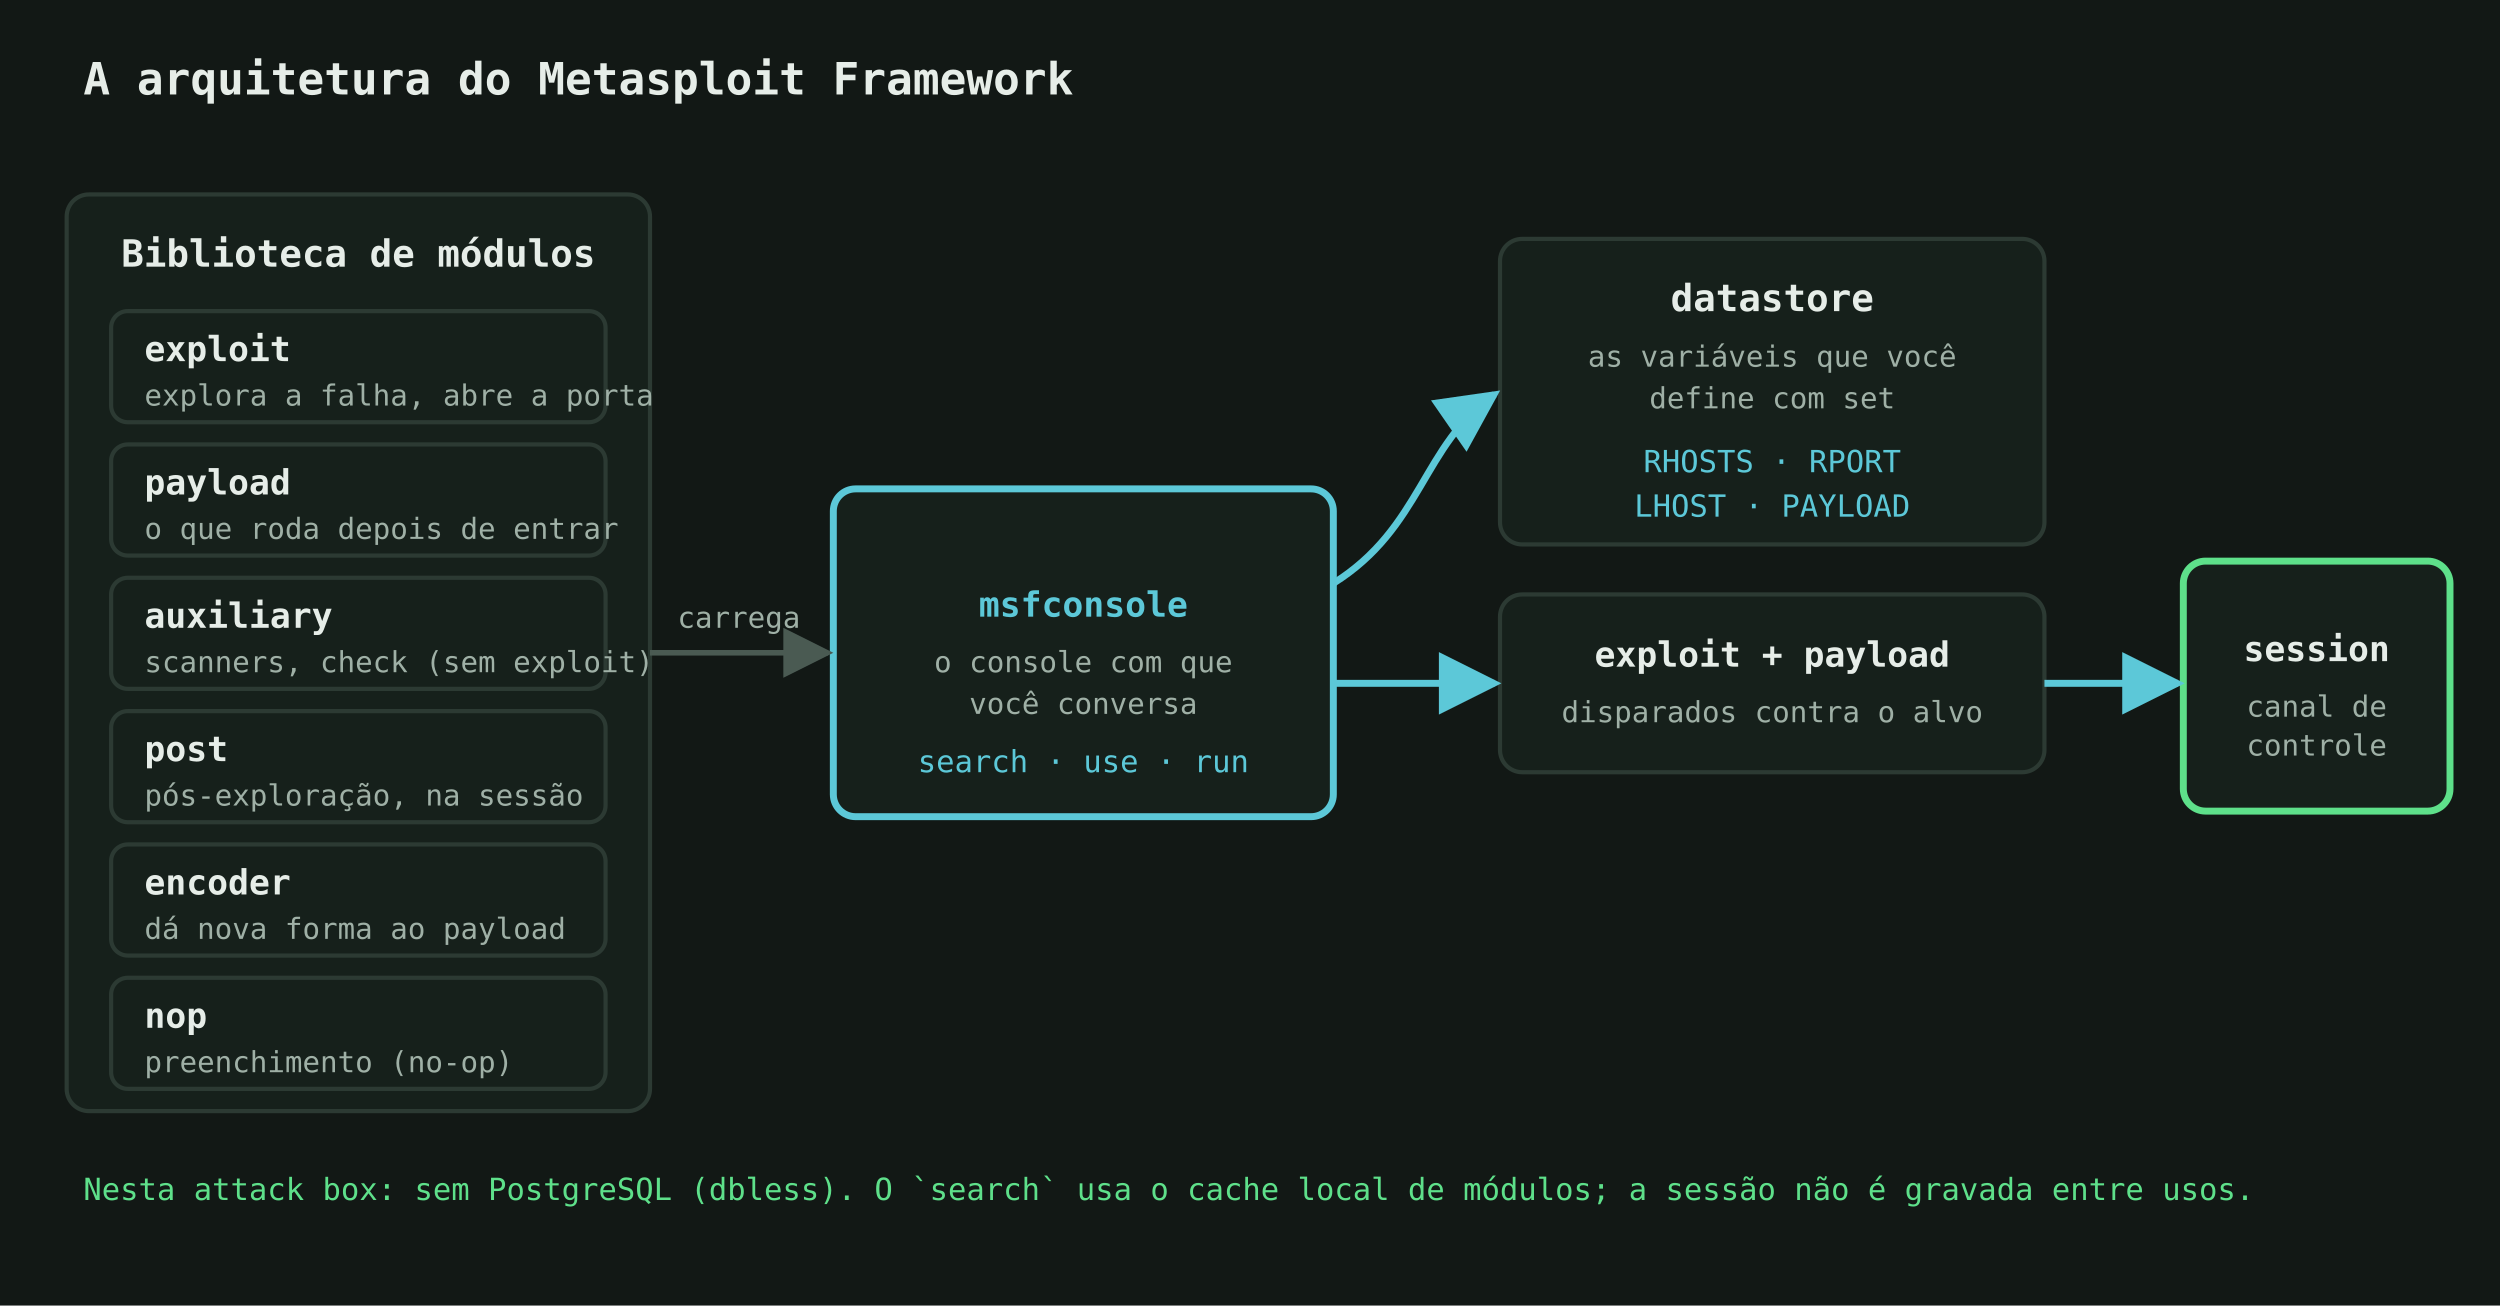
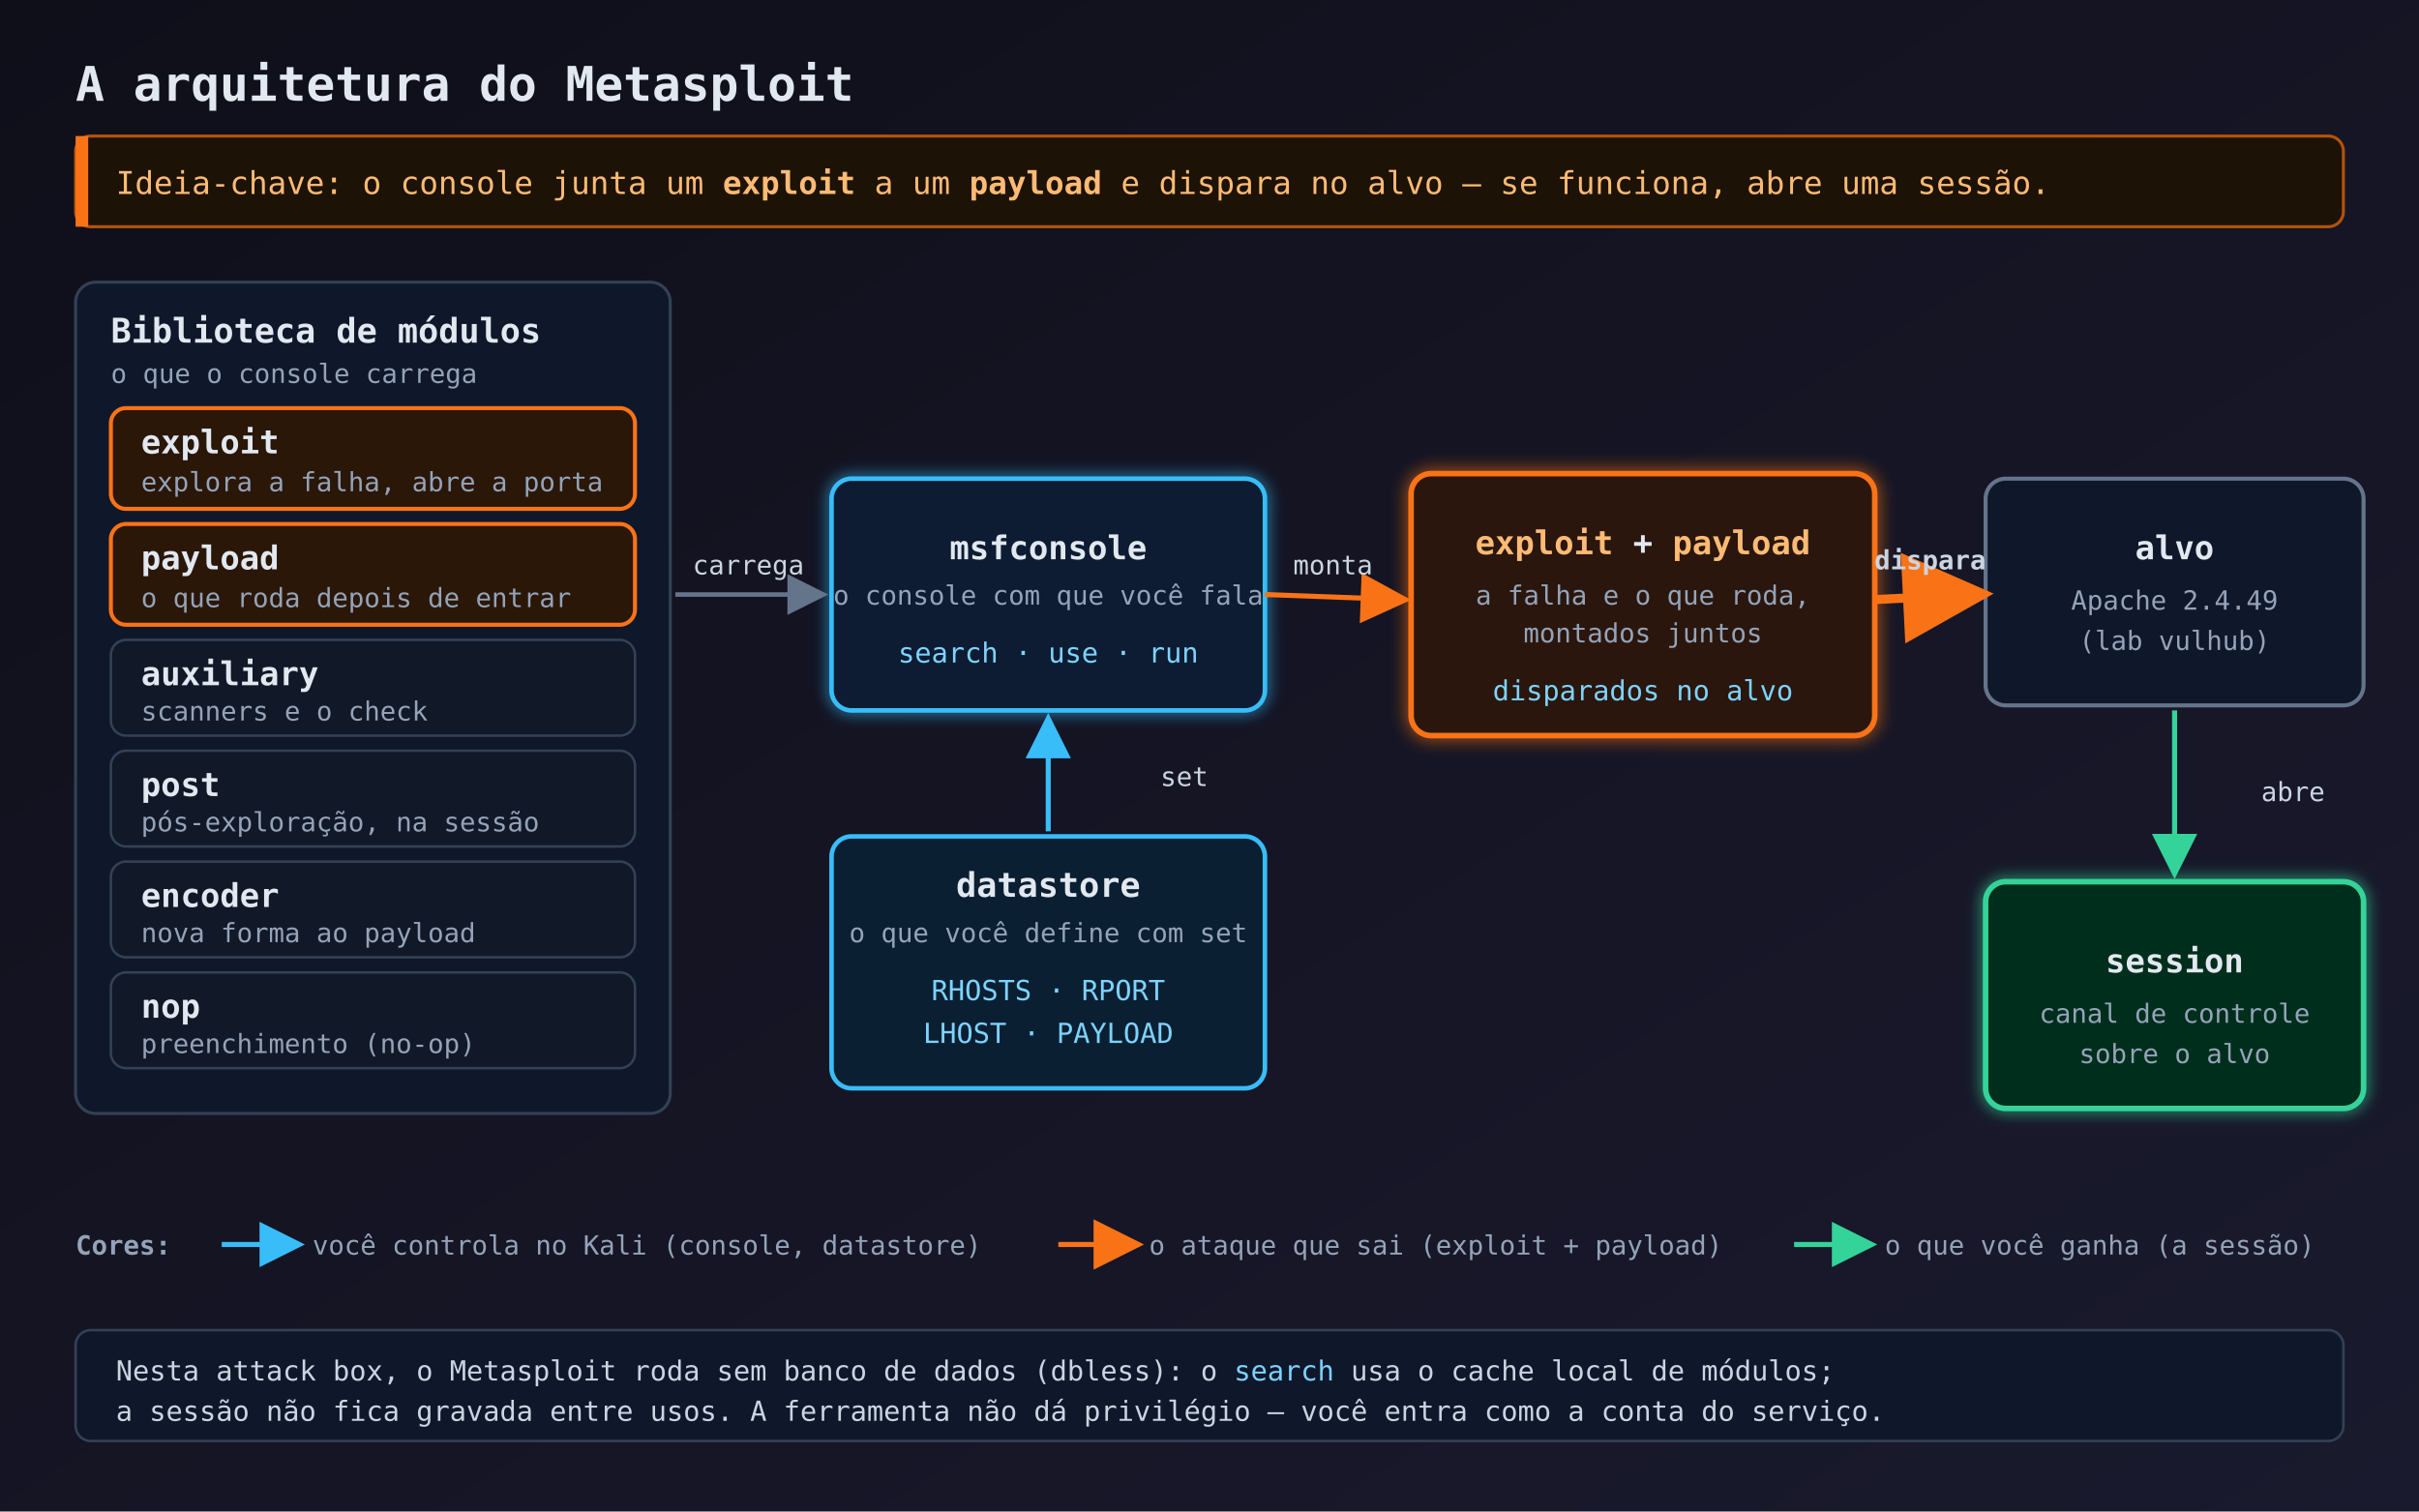
- <svg xmlns="http://www.w3.org/2000/svg" viewBox="0 0 900 470" role="img" aria-labelledby="t d">
+ <svg xmlns="http://www.w3.org/2000/svg" viewBox="0 0 960 600" width="960" height="600" role="img" aria-labelledby="t d">
  <style>
-     text { font-family: ui-monospace, "DejaVu Sans Mono", Menlo, Consolas, monospace; fill: #e6ede8; }
-     .t { font-size: 16px; font-weight: 700; }
-     .h { font-size: 13.5px; font-weight: 700; }
-     .step { font-size: 12.5px; font-weight: 700; }
-     .sub { font-size: 10.5px; fill: #9fb0a6; }
-     .mono { font-size: 11px; fill: #5cc8d8; }
-     .cur { fill: #5cc8d8; }
-     .box { fill: #16201b; stroke: #2c3a33; stroke-width: 1.5; }
-     .boxcur { fill: #16201b; stroke: #5cc8d8; stroke-width: 2.5; }
-     .boxg { fill: #16201b; stroke: #5ee08a; stroke-width: 2.5; }
-     .flow { stroke: #4a5a52; stroke-width: 2; fill: none; marker-end: url(#a); }
-     .flowcur { stroke: #5cc8d8; stroke-width: 2.5; fill: none; marker-end: url(#ac); }
-     .bl { font-size: 11px; fill: #5ee08a; }
+     text { font-family: 'SF Mono','Fira Code','Cascadia Code','DejaVu Sans Mono','Courier New',monospace; fill: #e2e8f0; }
+     .title { font-size: 19px; font-weight: 700; }
+     .key   { font-size: 12.5px; fill: #fdba74; }
+     .hdr   { font-size: 13.5px; font-weight: 700; }
+     .lbl   { font-size: 13px; font-weight: 700; }
+     .sub   { font-size: 10.5px; fill: #94a3b8; }
+     .mono  { font-size: 11px; fill: #7dd3fc; }
+     .tag   { font-size: 10.5px; fill: #cbd5e1; }
+     .note  { font-size: 11px; fill: #cbd5e1; }
+     .panel { fill: #0f172a; stroke: #334155; stroke-width: 1.2; }
+     .mod   { fill: #111827; stroke: #334155; stroke-width: 1; }
+     .modhot{ fill: #2a1708; stroke: #f97316; stroke-width: 1.6; }
+     .blue  { fill: #0b1f33; stroke: #38bdf8; stroke-width: 1.8; }
+     .orange{ fill: #2a1708; stroke: #f97316; stroke-width: 2.2; }
+     .target{ fill: #0f172a; stroke: #64748b; stroke-width: 1.6; }
+     .green { fill: #052e1b; stroke: #34d399; stroke-width: 2.2; }
+     .keybox{ fill: #1c1206; stroke: #b45309; stroke-width: 1.2; }
+     .a-mut { stroke: #64748b; stroke-width: 1.8; fill: none; marker-end: url(#m-mut); }
+     .a-blue{ stroke: #38bdf8; stroke-width: 2; fill: none; marker-end: url(#m-blue); }
+     .a-org { stroke: #f97316; stroke-width: 2; fill: none; marker-end: url(#m-org); }
+     .a-fire{ stroke: #f97316; stroke-width: 3.6; fill: none; marker-end: url(#m-org); }
+     .a-grn { stroke: #34d399; stroke-width: 2; fill: none; marker-end: url(#m-grn); }
  </style>
  <defs>
-     <marker id="a" markerWidth="9" markerHeight="9" refX="8" refY="4.5" orient="auto">
-       <path d="M0,0 L9,4.5 L0,9 z" fill="#4a5a52" />
+     <linearGradient id="bg" x1="0%" y1="0%" x2="100%" y2="100%">
+       <stop offset="0%" stop-color="#0f0f1a" />
+       <stop offset="100%" stop-color="#1a1a2e" />
+     </linearGradient>
+     <marker id="m-mut" markerWidth="9" markerHeight="9" refX="7.5" refY="4.5" orient="auto">
+       <path d="M0,0 L9,4.5 L0,9 z" fill="#64748b" />
    </marker>
-     <marker id="ac" markerWidth="9" markerHeight="9" refX="8" refY="4.5" orient="auto">
-       <path d="M0,0 L9,4.5 L0,9 z" fill="#5cc8d8" />
+     <marker id="m-blue" markerWidth="9" markerHeight="9" refX="7.5" refY="4.5" orient="auto">
+       <path d="M0,0 L9,4.5 L0,9 z" fill="#38bdf8" />
    </marker>
+     <marker id="m-org" markerWidth="10" markerHeight="10" refX="8" refY="5" orient="auto">
+       <path d="M0,0 L10,5 L0,10 z" fill="#f97316" />
+     </marker>
+     <marker id="m-grn" markerWidth="9" markerHeight="9" refX="7.5" refY="4.5" orient="auto">
+       <path d="M0,0 L9,4.5 L0,9 z" fill="#34d399" />
+     </marker>
+     <filter id="g-blue" x="-40%" y="-40%" width="180%" height="180%">
+       <feGaussianBlur stdDeviation="3" result="b" />
+       <feMerge>
+         <feMergeNode in="b" />
+         <feMergeNode in="SourceGraphic" />
+       </feMerge>
+     </filter>
+     <filter id="g-org" x="-40%" y="-40%" width="180%" height="180%">
+       <feGaussianBlur stdDeviation="3.5" result="b" />
+       <feMerge>
+         <feMergeNode in="b" />
+         <feMergeNode in="SourceGraphic" />
+       </feMerge>
+     </filter>
+     <filter id="g-grn" x="-40%" y="-40%" width="180%" height="180%">
+       <feGaussianBlur stdDeviation="3" result="b" />
+       <feMerge>
+         <feMergeNode in="b" />
+         <feMergeNode in="SourceGraphic" />
+       </feMerge>
+     </filter>
  </defs>
-   <rect width="900" height="470" fill="#121815" />
-   <text class="t" x="30" y="34">A arquitetura do Metasploit Framework</text>
-   <rect class="box" x="24" y="70" width="210" height="330" rx="8" />
-   <text class="h" x="129" y="96" text-anchor="middle">Biblioteca de módulos</text>
-   <rect class="box" x="40" y="112" width="178" height="40" rx="6" />
-   <text class="step" x="52" y="130">exploit</text>
-   <text class="sub" x="52" y="146">explora a falha, abre a porta</text>
-   <rect class="box" x="40" y="160" width="178" height="40" rx="6" />
-   <text class="step" x="52" y="178">payload</text>
-   <text class="sub" x="52" y="194">o que roda depois de entrar</text>
-   <rect class="box" x="40" y="208" width="178" height="40" rx="6" />
-   <text class="step" x="52" y="226">auxiliary</text>
-   <text class="sub" x="52" y="242">scanners, check (sem exploit)</text>
-   <rect class="box" x="40" y="256" width="178" height="40" rx="6" />
-   <text class="step" x="52" y="274">post</text>
-   <text class="sub" x="52" y="290">pós-exploração, na sessão</text>
-   <rect class="box" x="40" y="304" width="178" height="40" rx="6" />
-   <text class="step" x="52" y="322">encoder</text>
-   <text class="sub" x="52" y="338">dá nova forma ao payload</text>
-   <rect class="box" x="40" y="352" width="178" height="40" rx="6" />
-   <text class="step" x="52" y="370">nop</text>
-   <text class="sub" x="52" y="386">preenchimento (no-op)</text>
-   <rect class="boxcur" x="300" y="176" width="180" height="118" rx="8" />
-   <text class="step cur" x="390" y="222" text-anchor="middle">msfconsole</text>
-   <text class="sub" x="390" y="242" text-anchor="middle">o console com que</text>
-   <text class="sub" x="390" y="257" text-anchor="middle">você conversa</text>
-   <text class="mono" x="390" y="278" text-anchor="middle">search · use · run</text>
-   <rect class="box" x="540" y="86" width="196" height="110" rx="8" />
-   <text class="h" x="638" y="112" text-anchor="middle">datastore</text>
-   <text class="sub" x="638" y="132" text-anchor="middle">as variáveis que você</text>
-   <text class="sub" x="638" y="147" text-anchor="middle">define com set</text>
-   <text class="mono" x="638" y="170" text-anchor="middle">RHOSTS · RPORT</text>
-   <text class="mono" x="638" y="186" text-anchor="middle">LHOST · PAYLOAD</text>
-   <rect class="box" x="540" y="214" width="196" height="64" rx="8" />
-   <text class="step" x="638" y="240" text-anchor="middle">exploit + payload</text>
-   <text class="sub" x="638" y="260" text-anchor="middle">disparados contra o alvo</text>
-   <rect class="boxg" x="786" y="202" width="96" height="90" rx="8" />
-   <text class="step" x="834" y="238" text-anchor="middle" fill="#5ee08a">session</text>
-   <text class="sub" x="834" y="258" text-anchor="middle">canal de</text>
-   <text class="sub" x="834" y="272" text-anchor="middle">controle</text>
-   <path class="flow" d="M234,235 L298,235" />
-   <text class="sub" x="266" y="226" text-anchor="middle">carrega</text>
-   <path class="flowcur" d="M480,210 C512,190 512,160 538,142" />
-   <path class="flowcur" d="M480,246 L538,246" />
-   <path class="flowcur" d="M736,246 L784,246" />
-   <text class="bl" x="30" y="432">Nesta attack box: sem PostgreSQL (dbless). O `search` usa o cache local de módulos; a sessão não é gravada entre usos.</text>
+   <rect width="960" height="600" fill="url(#bg)" />
+   <text class="title" x="30" y="40">A arquitetura do Metasploit</text>
+   <rect class="keybox" x="30" y="54" width="900" height="36" rx="6" />
+   <rect x="30" y="54" width="5" height="36" fill="#f97316" />
+   <text class="key" x="46" y="77">Ideia-chave: o console junta um <tspan fill="#fdba74" font-weight="700">exploit</tspan> a um <tspan fill="#fdba74" font-weight="700">payload</tspan> e dispara no alvo — se funciona, abre uma sessão.</text>
+   <rect class="panel" x="30" y="112" width="236" height="330" rx="8" />
+   <text class="hdr" x="44" y="136">Biblioteca de módulos</text>
+   <text class="sub" x="44" y="152">o que o console carrega</text>
+   <rect class="modhot" x="44" y="162" width="208" height="40" rx="6" />
+   <text class="lbl" x="56" y="180" fill="#fdba74">exploit</text>
+   <text class="sub" x="56" y="195">explora a falha, abre a porta</text>
+   <rect class="modhot" x="44" y="208" width="208" height="40" rx="6" />
+   <text class="lbl" x="56" y="226" fill="#fdba74">payload</text>
+   <text class="sub" x="56" y="241">o que roda depois de entrar</text>
+   <rect class="mod" x="44" y="254" width="208" height="38" rx="6" />
+   <text class="lbl" x="56" y="272">auxiliary</text>
+   <text class="sub" x="56" y="286">scanners e o check</text>
+   <rect class="mod" x="44" y="298" width="208" height="38" rx="6" />
+   <text class="lbl" x="56" y="316">post</text>
+   <text class="sub" x="56" y="330">pós-exploração, na sessão</text>
+   <rect class="mod" x="44" y="342" width="208" height="38" rx="6" />
+   <text class="lbl" x="56" y="360">encoder</text>
+   <text class="sub" x="56" y="374">nova forma ao payload</text>
+   <rect class="mod" x="44" y="386" width="208" height="38" rx="6" />
+   <text class="lbl" x="56" y="404">nop</text>
+   <text class="sub" x="56" y="418">preenchimento (no-op)</text>
+   <rect class="blue" x="330" y="190" width="172" height="92" rx="8" filter="url(#g-blue)" />
+   <text class="lbl" x="416" y="222" text-anchor="middle" fill="#7dd3fc">msfconsole</text>
+   <text class="sub" x="416" y="240" text-anchor="middle">o console com que você fala</text>
+   <text class="mono" x="416" y="263" text-anchor="middle">search · use · run</text>
+   <rect class="blue" x="330" y="332" width="172" height="100" rx="8" />
+   <text class="hdr" x="416" y="356" text-anchor="middle" fill="#7dd3fc">datastore</text>
+   <text class="sub" x="416" y="374" text-anchor="middle">o que você define com set</text>
+   <text class="mono" x="416" y="397" text-anchor="middle">RHOSTS · RPORT</text>
+   <text class="mono" x="416" y="414" text-anchor="middle">LHOST · PAYLOAD</text>
+   <rect class="orange" x="560" y="188" width="184" height="104" rx="8" filter="url(#g-org)" />
+   <text class="lbl" x="652" y="220" text-anchor="middle">
+     <tspan fill="#fdba74">exploit</tspan>
+     <tspan fill="#e2e8f0">+</tspan>
+     <tspan fill="#fdba74">payload</tspan>
+   </text>
+   <text class="sub" x="652" y="240" text-anchor="middle">a falha e o que roda,</text>
+   <text class="sub" x="652" y="255" text-anchor="middle">montados juntos</text>
+   <text class="mono" x="652" y="278" text-anchor="middle" fill="#fdba74">disparados no alvo</text>
+   <rect class="target" x="788" y="190" width="150" height="90" rx="8" />
+   <text class="lbl" x="863" y="222" text-anchor="middle">alvo</text>
+   <text class="sub" x="863" y="242" text-anchor="middle">Apache 2.4.49</text>
+   <text class="sub" x="863" y="258" text-anchor="middle">(lab vulhub)</text>
+   <rect class="green" x="788" y="350" width="150" height="90" rx="8" filter="url(#g-grn)" />
+   <text class="lbl" x="863" y="386" text-anchor="middle" fill="#6ee7b7">session</text>
+   <text class="sub" x="863" y="406" text-anchor="middle">canal de controle</text>
+   <text class="sub" x="863" y="422" text-anchor="middle">sobre o alvo</text>
+   <path class="a-mut" d="M268,236 L326,236" />
+   <text class="tag" x="297" y="228" text-anchor="middle">carrega</text>
+   <path class="a-blue" d="M416,330 L416,286" />
+   <text class="tag" x="470" y="312" text-anchor="middle">set</text>
+   <path class="a-org" d="M502,236 L556,238" />
+   <text class="tag" x="529" y="228" text-anchor="middle" fill="#fdba74">monta</text>
+   <path class="a-fire" d="M744,238 L784,236" />
+   <text class="tag" x="766" y="226" text-anchor="middle" fill="#fdba74" font-weight="700">dispara</text>
+   <path class="a-grn" d="M863,282 L863,346" />
+   <text class="tag" x="910" y="318" text-anchor="middle" fill="#6ee7b7">abre</text>
+   <text class="sub" x="30" y="498" font-weight="700" fill="#cbd5e1">Cores:</text>
+   <line x1="88" y1="494" x2="118" y2="494" class="a-blue" />
+   <text class="sub" x="124" y="498">você controla no Kali (console, datastore)</text>
+   <line x1="420" y1="494" x2="450" y2="494" class="a-org" />
+   <text class="sub" x="456" y="498">o ataque que sai (exploit + payload)</text>
+   <line x1="712" y1="494" x2="742" y2="494" class="a-grn" />
+   <text class="sub" x="748" y="498">o que você ganha (a sessão)</text>
+   <rect x="30" y="528" width="900" height="44" rx="6" fill="#0f172a" stroke="#334155" stroke-width="1" />
+   <text class="note" x="46" y="548">Nesta attack box, o Metasploit roda sem banco de dados (dbless): o <tspan fill="#7dd3fc">search</tspan> usa o cache local de módulos;</text>
+   <text class="note" x="46" y="564">a sessão não fica gravada entre usos. A ferramenta não dá privilégio — você entra como a conta do serviço.</text>
</svg>
